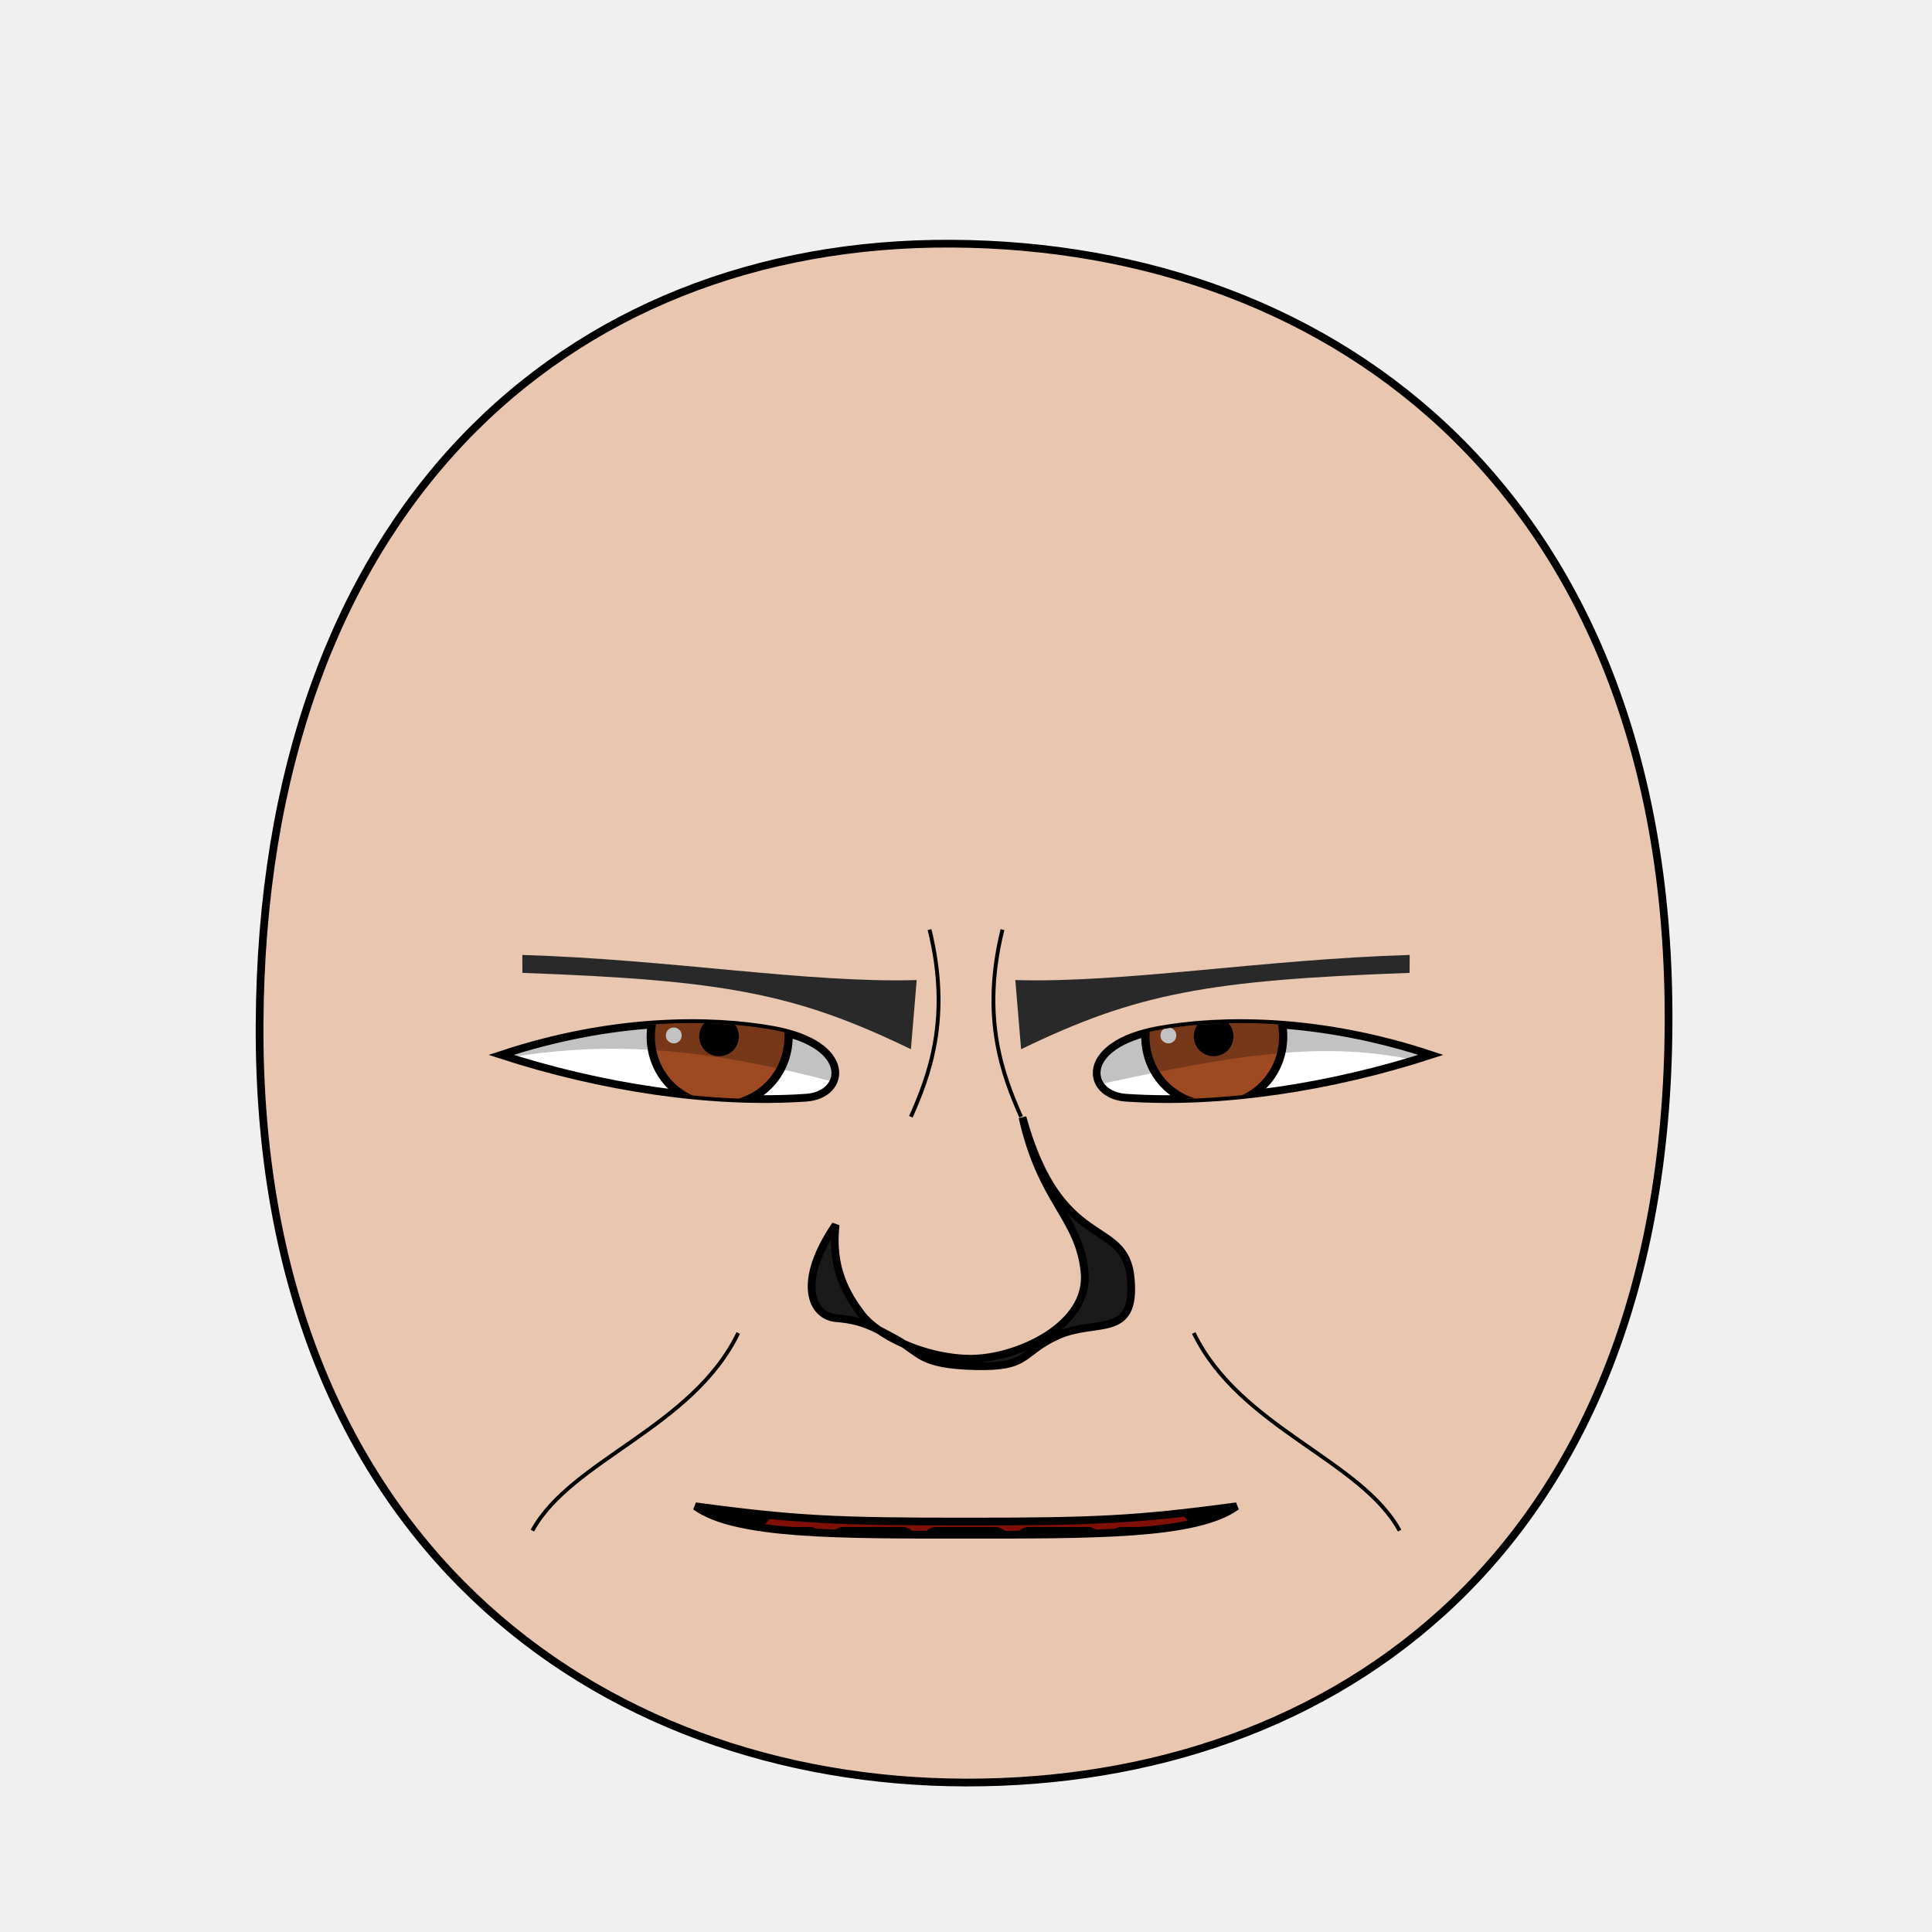
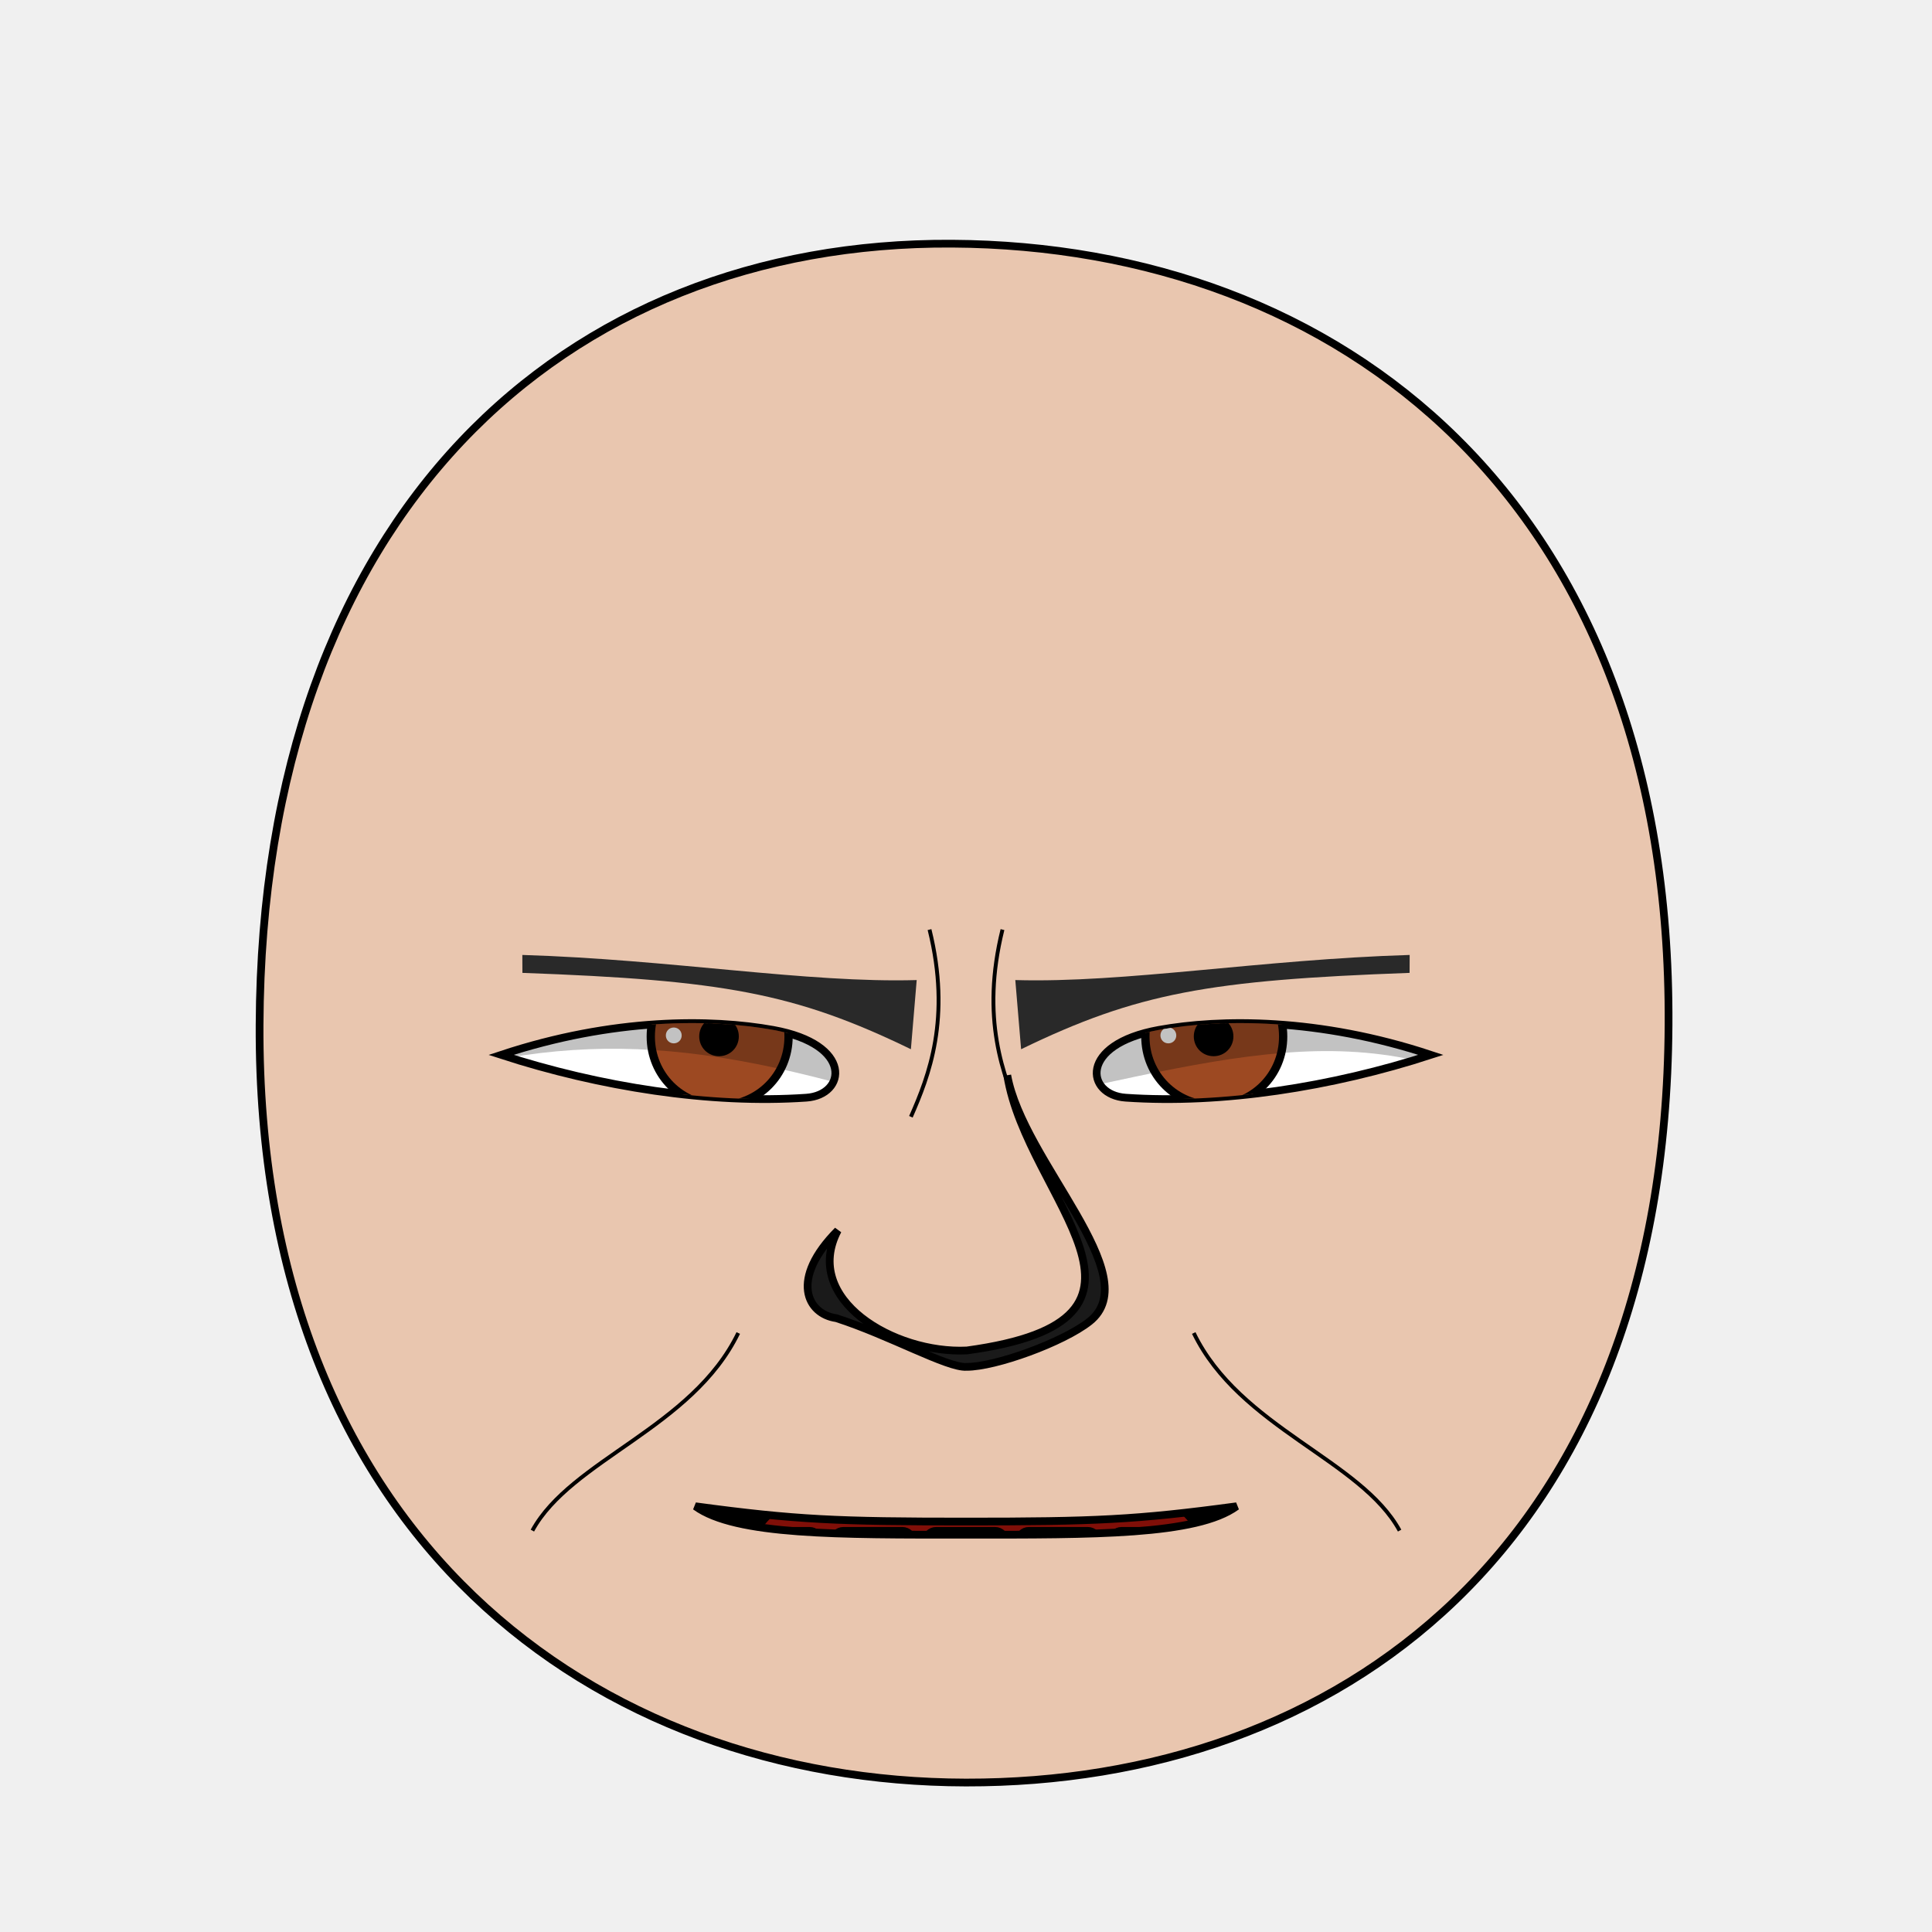
- <svg xmlns="http://www.w3.org/2000/svg" xmlns:xlink="http://www.w3.org/1999/xlink" viewBox="0 0 250 250" id="emoticon-front-view" height="100%" width="100%" version="1.1">
+ <svg xmlns="http://www.w3.org/2000/svg" xmlns:xlink="http://www.w3.org/1999/xlink" id="emoticon-front-view" viewBox="0 0 250 250" height="100%" width="100%" version="1.1">
  <defs id="defs">
    <clipPath id="clipPath-left-eye">
      <use transform="matrix(1,0,0,1,0,0)" x="0" width="1" xlink:href="#left-eye-outline" height="1" y="0" id="use-left-eye-outline-1">
</use>
    </clipPath>
    <clipPath id="clipPath-right-eye">
      <use transform="matrix(-1,0,0,1,250,0)" id="use-left-eye-outline-2" y="0" height="250" xlink:href="#left-eye-outline" width="250" x="0" morph="fixed">
</use>
    </clipPath>
    <clipPath id="clipPath-mouth" clipPathUnits="userSpaceOnUse">
      <use transform="matrix(1,0,0,1,0,0)" height="250" y="0" x="0" xlink:href="#mouth-outline" id="use-mouth-outline" width="250">
</use>
    </clipPath>
  </defs>
  <g id="head">
    <path d="M 124.98,230.66 C 172.77,230.75 215.51,200.57 215.91,132.64 216.3,64.72 173.26,31.81 123.18,31.53 73.1,31.24 33.88,66.28 33.59,132.64 33.3,199.01 77.19,230.57 124.98,230.66 Z" style="fill:#e9c6af;stroke:#000000;stroke-width:1" id="head-outline">
</path>
  </g>
  <g id="left-eye">
    <path d="M 100.05,133.27 C 110.47,135.15 109.47,141.69 104.34,142.04 91.91,142.9 77.62,140.65 64.84,136.5 79.38,131.68 92.09,131.83 100.05,133.27 Z" style="fill:#ffffff;stroke:#000000;stroke-width:1" id="left-eye-outline">
</path>
    <g clip-path="url(#clipPath-left-eye)" id="left-eyeball">
      <g id="left-lens">
        <path d="M 1,0.5 C 1,0.78 0.78,1 0.5,1 0.22,1 0,0.78 0,0.5 0,0.22 0.22,0 0.5,0 0.78,0 1,0.22 1,0.5 z" transform="matrix(17.83,0,0,17.83,84.21,125.21)" style="fill:#9d4922;stroke:#000000;stroke-width:0.06" id="iris" morph="relative">
</path>
        <path d="M 1,0.5 C 1,0.78 0.78,1 0.5,1 0.22,1 0,0.78 0,0.5 0,0.22 0.22,0 0.5,0 0.78,0 1,0.22 1,0.5 z" transform="matrix(4.38,0,0,4.38,90.85,131.92)" style="fill:#000000;stroke:#000000;stroke-width:0.17" id="pupil" morph="relative">
</path>
        <path d="M 1,0.5 C 1,0.78 0.78,1 0.5,1 0.22,1 0,0.78 0,0.5 0,0.22 0.22,0 0.5,0 0.78,0 1,0.22 1,0.5 z" transform="matrix(2.05,0,0,2.05,86.16,132.96)" style="fill:#ffffff;stroke:none" id="glare" morph="transform-only">
</path>
      </g>
      <path d="M 50,75 125,75 125,145.12 C 91.63,134.26 75.63,132.81 50,140.7 Z" style="opacity:0.24;fill:#000000;stroke:#000000;stroke-width:0px" id="left-lid-shadow">
</path>
    </g>
  </g>
  <g id="right-eye">
    <use transform="matrix(-1,0,0,1,250,0)" id="right-eye-outline" y="0" height="250" xlink:href="#left-eye-outline" width="250" x="0" morph="fixed">
</use>
    <g clip-path="url(#clipPath-right-eye)" id="right-eyeball">
      <use transform="matrix(1,0,0,1,64,0)" id="right-lens" y="0" height="1" xlink:href="#left-lens" width="1" x="0" morph="fixed">
</use>
      <path d="M 125,143.93 125,75 200,75 200,144.27 C 176.5,129.71 157.83,137.55 125,143.93 Z" style="opacity:0.24;fill:#000000;stroke:#000000;stroke-width:0px" id="right-lid-shadow">
</path>
    </g>
  </g>
  <path d="M 117.87,135.77 C 102.88,128.49 93.5,126.83 67.6,125.89 L 67.59,123.57 C 86.76,124.15 104.5,127.23 118.62,126.82 Z" style="fill:#292929;stroke-width:1" id="left-eye-brow">
</path>
  <g id="nose">
-     <path d="M 108.13,158.49 C 107.51,164.03 109.5,167.46 111.52,170.11 113.53,172.76 119.59,175.79 125.57,175.82 131.55,175.84 141.16,171.53 140.33,164.46 139.53,157.39 134.78,155.57 132.31,144.58 137.21,162.32 145.58,157.44 146.31,165.39 147.06,173.34 141.84,170.59 136.91,172.8 132,175.01 133.32,176.97 126.14,176.78 118.96,176.59 119.14,175.05 115.95,173.3 112.76,171.55 111.41,170.84 108.22,170.57 105.02,170.31 103.04,165.96 108.13,158.49 Z" style="fill:#1a1a1a;stroke:#000000;stroke-width:1" id="nose-outline">
+     <path d="M 108.41,159.22 C 103.74,168.11 115.67,175.21 125.11,174.75 154.54,170.75 132.88,155.13 130.34,139.14 132.35,150.31 148.48,165.09 140.98,171 137.56,173.7 128.78,176.89 125.06,176.87 122.6,177.03 115.09,172.78 108.22,170.57 104.45,170.05 102.13,165.52 108.41,159.22 Z" style="fill:#1a1a1a;stroke:#000000;stroke-width:1" id="nose-outline">
</path>
  </g>
  <use transform="matrix(-1,0,0,1,250,0)" x="0" width="250" xlink:href="#left-eye-brow" height="250" y="0" id="right-eye-brow">
</use>
  <g id="mouth">
    <g id="mouth-interior" clip-path="url(#clipPath-mouth)">
-       <rect style="fill:#000000;stroke:none" x="68.16" width="119.944" id="mouth-background" height="66.556" y="159.934">
+       <rect style="fill:#000000;stroke:none" id="mouth-background" x="68.16" width="119.944" height="66.556" y="159.934">
</rect>
      <path d="M 94.84,211.42 C 94.51,191.12 110.73,189.74 126.96,189.07 144.51,188.36 158.42,193.11 158.42,211.42 137.23,211.42 116.04,211.42 94.84,211.42 Z" style="fill:#800f08;stroke:none" id="tongue">
</path>
      <g transform="matrix(1,0,0,1,0.5,6.99)" morph="fix-children" id="upper-teeth">
        <rect width="10.356" x="96.362" ry="1.325" transform="matrix(0.991225,0.1321854,0,1,0,0)" rx="1.336" y="158.085" height="15.123" id="tooth-02" style="fill:#ffffff;fill-opacity:1;stroke:#000000;stroke-width:1.004;stroke-opacity:1">
</rect>
        <rect rx="1.325" y="169.917" height="15.123" transform="matrix(0.999781,0.02092668,0,1,0,0)" id="tooth-03" width="10.267" x="107.205" ry="1.325" style="fill:#ffffff;fill-opacity:1;stroke:#000000;stroke-width:1;stroke-opacity:1">
</rect>
        <rect width="10.265" x="119.182" ry="1.325" rx="1.325" y="172.327" height="15.123" id="tooth-04" style="fill:#ffffff;fill-opacity:1;stroke:#000000;stroke-opacity:1">
</rect>
        <rect rx="1.325" y="175.003" height="15.123" transform="matrix(0.999781,-0.02092669,0,1,0,0)" id="tooth-05" width="10.267" x="131.211" ry="1.325" style="fill:#ffffff;fill-opacity:1;stroke:#000000;stroke-width:1;stroke-opacity:1">
</rect>
        <rect width="10.394" x="144.894" ry="1.325" transform="matrix(0.9876076,-0.1569434,0,1,0,0)" rx="1.341" y="194.778" height="15.123" id="tooth-06" style="fill:#ffffff;fill-opacity:1;stroke:#000000;stroke-width:1.006;stroke-opacity:1">
</rect>
      </g>
      <g transform="matrix(1,0,0,1,0.5,26)" id="lower-teeth" morph="fix-children">
        <rect style="fill:#ffffff;fill-opacity:1;stroke:#000000;stroke-opacity:1" ry="1.325" x="95.315" width="10.265" id="tooth-09" height="15.123" y="172.091" rx="1.325">
</rect>
        <rect style="fill:#ffffff;fill-opacity:1;stroke:#000000;stroke-opacity:1" id="tooth-10" height="15.123" y="172.091" rx="1.325" ry="1.325" x="107.315" width="10.265">
</rect>
        <rect style="fill:#ffffff;fill-opacity:1;stroke:#000000;stroke-opacity:1" ry="1.325" x="119.315" width="10.265" id="tooth-11" height="15.123" y="172.091" rx="1.325">
</rect>
        <rect style="fill:#ffffff;fill-opacity:1;stroke:#000000;stroke-opacity:1" id="tooth-12" height="15.123" y="172.091" rx="1.325" ry="1.325" x="131.315" width="10.265">
</rect>
        <rect style="fill:#ffffff;fill-opacity:1;stroke:#000000;stroke-opacity:1" ry="1.325" x="143.315" width="10.265" id="tooth-13" height="15.123" y="172.091" rx="1.325">
</rect>
      </g>
    </g>
-     <path style="fill:none;stroke:#000000;stroke-width:1px" d="M 160.01,194.91 C 154.83,198.68 141.4,198.59 125,198.59 108.6,198.59 95.17,198.68 89.99,194.91 103.01,196.67 108.44,196.89 125,196.89 141.57,196.89 146.99,196.67 160.01,194.91 Z" id="mouth-outline">
+     <path style="fill:none;stroke:#000000;stroke-width:1px" d="M 160.02,194.91 C 154.85,198.68 141.4,198.59 125,198.59 108.6,198.59 95.16,198.68 89.98,194.91 103.01,196.67 108.44,196.89 125,196.89 141.57,196.89 146.99,196.67 160.02,194.91 Z" id="mouth-outline">
</path>
  </g>
  <g id="wrinkles">
    <path d="M 120.28,120.29 C 123.12,131.78 120.19,139.25 117.87,144.51" style="fill:none;stroke:#000000;stroke-width:0.5" id="wrinkle-left-brow">
</path>
    <path d="M 68.89,198.06 C 73.9,188.88 89.58,184.77 95.53,172.49" style="fill:none;stroke:#000000;stroke-width:0.5" id="wrinkle-left-cheek">
</path>
    <use transform="matrix(-1,0,0,1,250,0)" morph="fixed" height="250" y="0" x="0" xlink:href="#wrinkle-left-brow" id="wrinkle-right-brow" width="250">
</use>
    <use transform="matrix(-1,0,0,1,250,0)" morph="fixed" height="250" y="0" x="0" xlink:href="#wrinkle-left-cheek" id="wrinkle-right-cheek" width="250">
</use>
  </g>
</svg>
